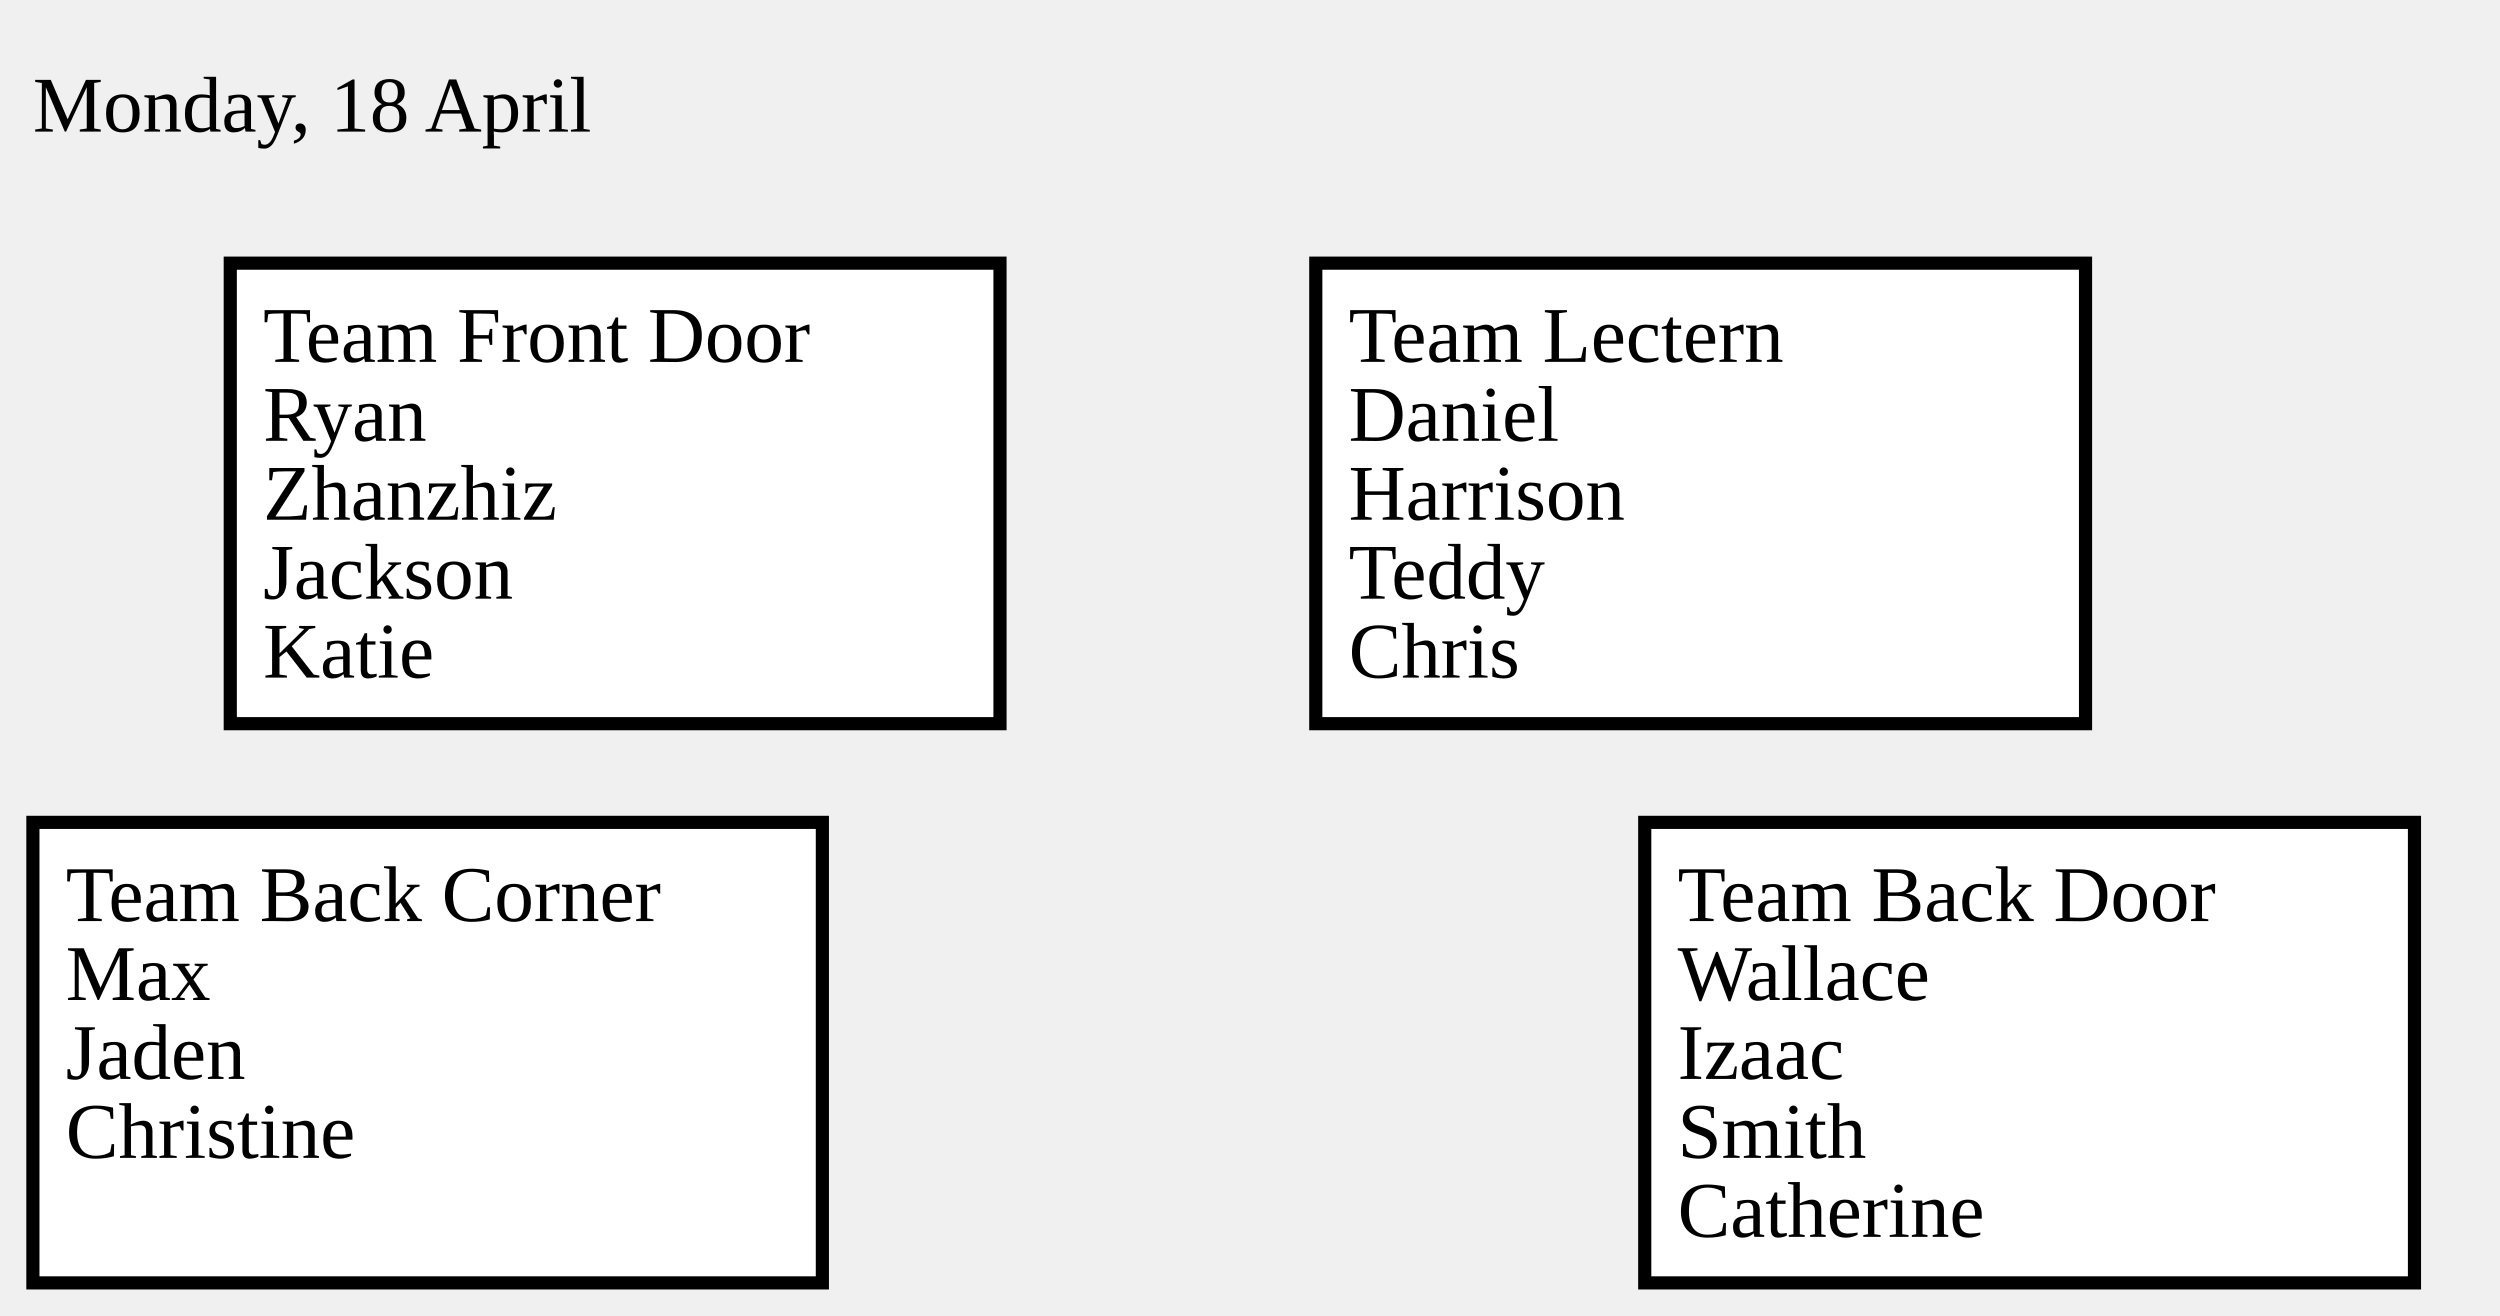
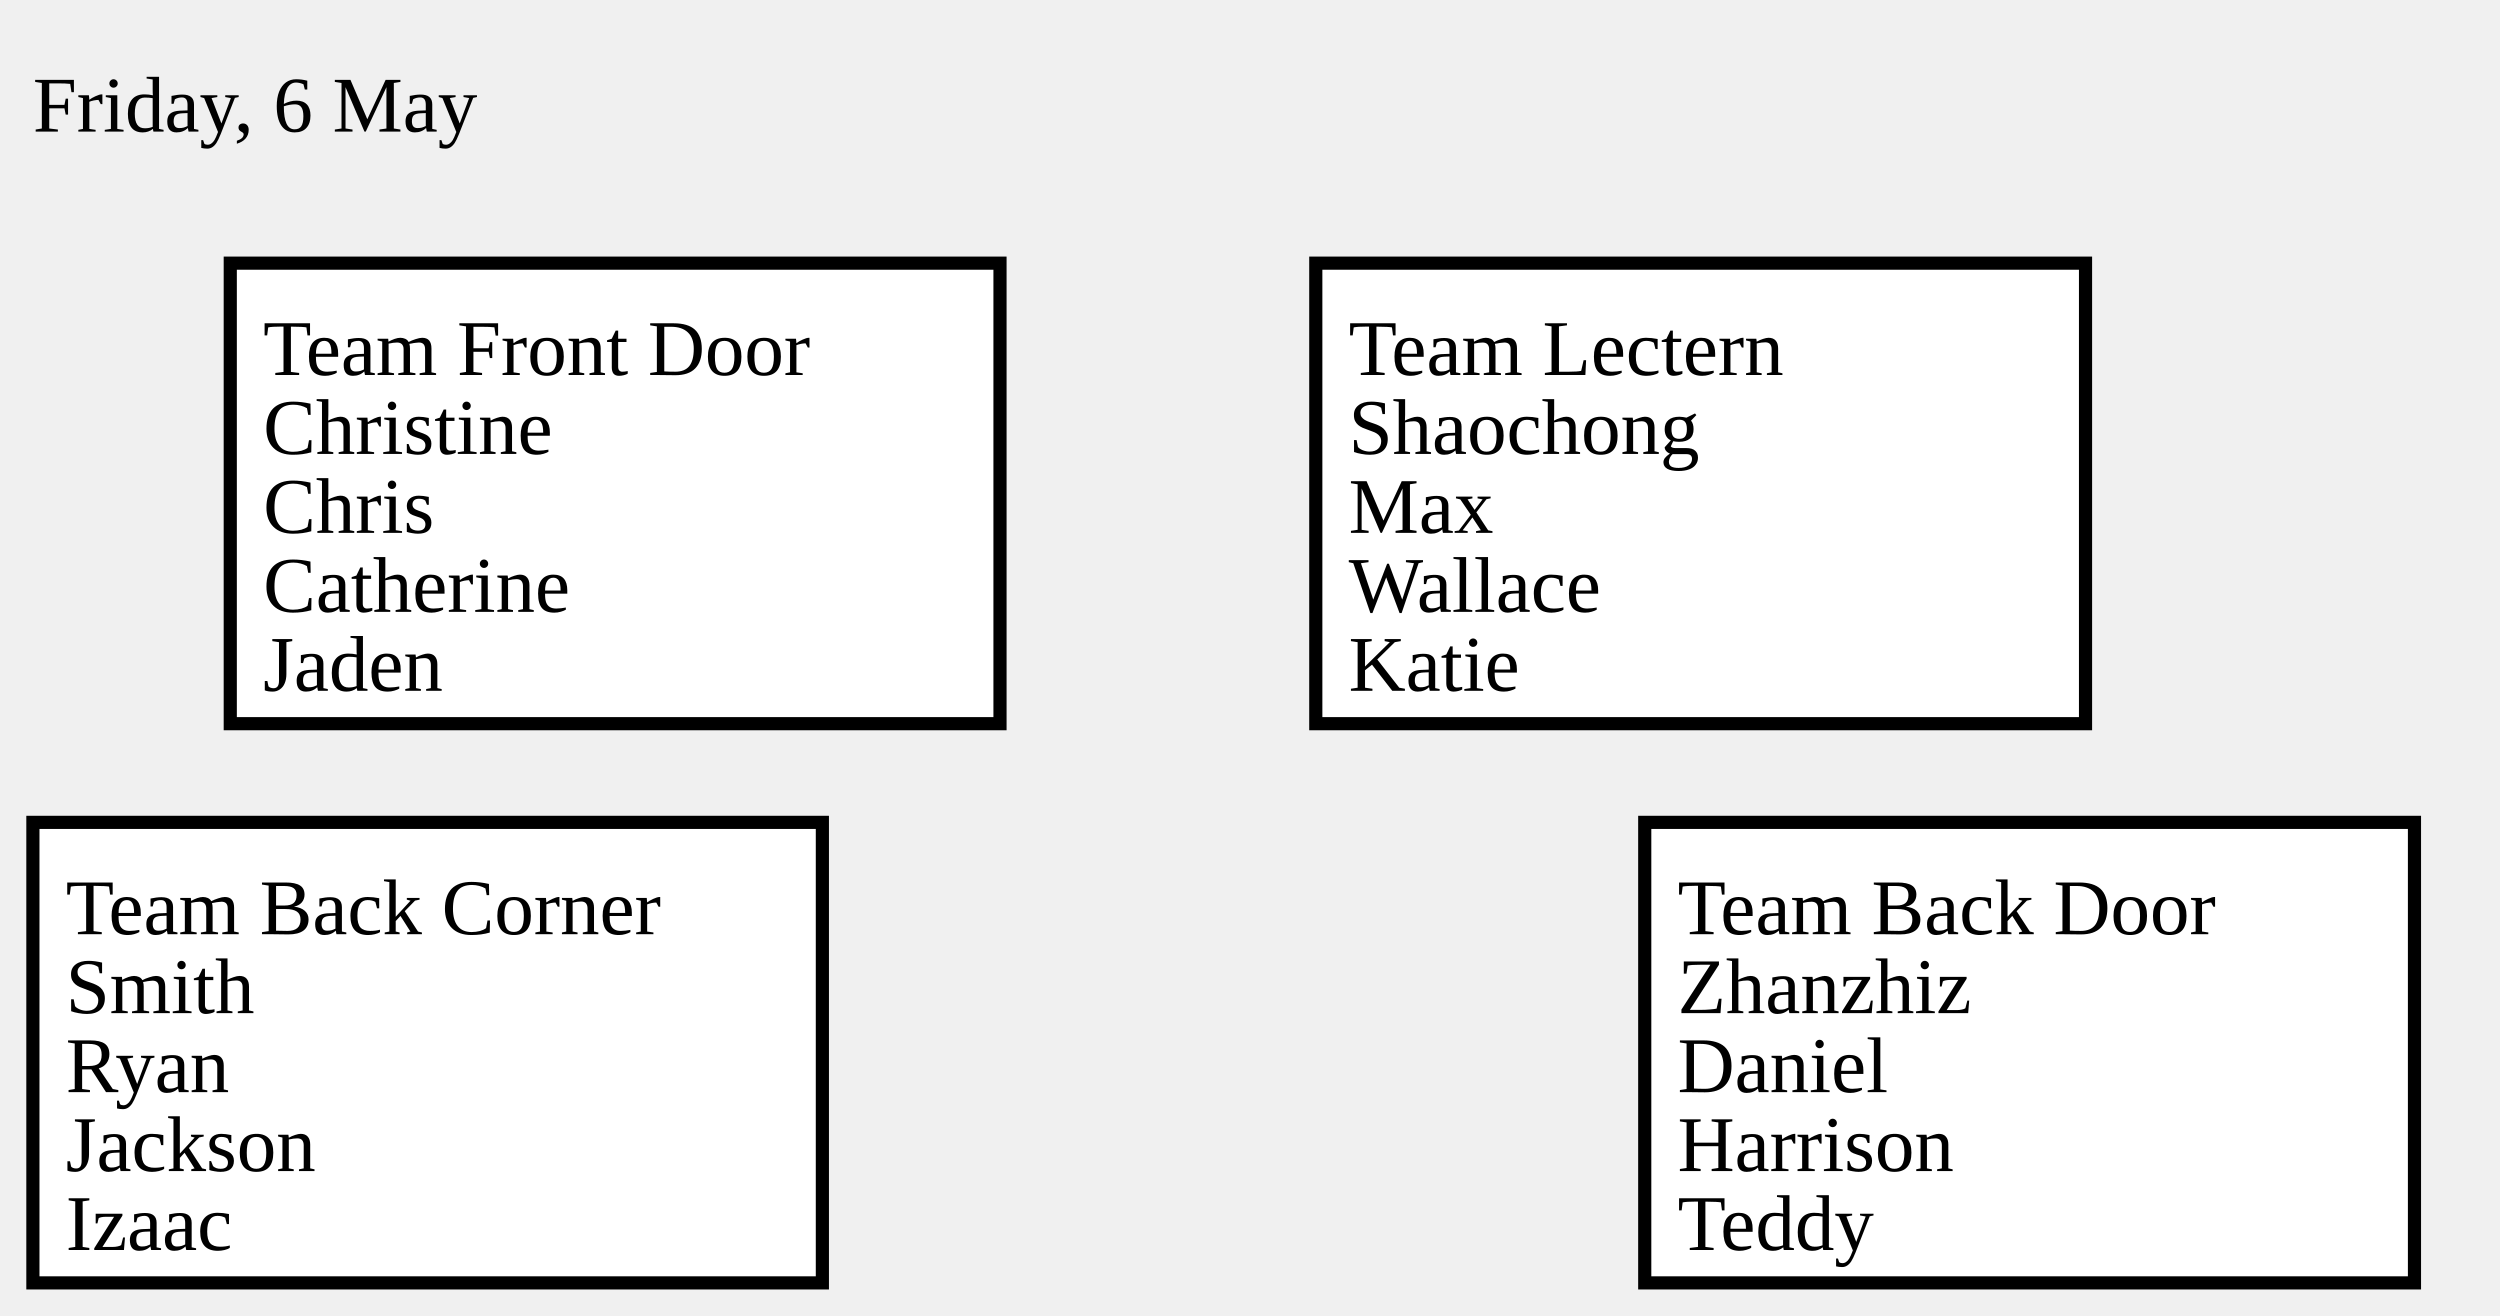
<svg xmlns="http://www.w3.org/2000/svg" width="380" height="200" viewBox="0 -200 380 200">
  <defs>
</defs>
  <rect x="200" y="-160.0" width="117" height="70" fill="#ffffff" stroke-width="2" stroke="black" />
-   <text x="205" y="-145.0" font-size="12" fill="black" dy="0em">Team Lectern</text>
-   <text x="205" y="-133.0" font-size="12" fill="black" dy="0em">Daniel</text>
-   <text x="205" y="-121.0" font-size="12" fill="black" dy="0em">Harrison</text>
-   <text x="205" y="-109.0" font-size="12" fill="black" dy="0em">Teddy</text>
-   <text x="205" y="-97.0" font-size="12" fill="black" dy="0em">Chris</text>
+   <text x="205" y="-143.0" font-size="12" fill="black" dy="0em">Team Lectern</text>
+   <text x="205" y="-131.0" font-size="12" fill="black" dy="0em">Shaochong</text>
+   <text x="205" y="-119.0" font-size="12" fill="black" dy="0em">Max</text>
+   <text x="205" y="-107.0" font-size="12" fill="black" dy="0em">Wallace</text>
+   <text x="205" y="-95.0" font-size="12" fill="black" dy="0em">Katie</text>
  <rect x="5" y="-75.0" width="120" height="70" fill="#ffffff" stroke-width="2" stroke="black" />
-   <text x="10" y="-60.0" font-size="12" fill="black" dy="0em">Team Back Corner</text>
-   <text x="10" y="-48.0" font-size="12" fill="black" dy="0em">Max</text>
-   <text x="10" y="-36.0" font-size="12" fill="black" dy="0em">Jaden</text>
-   <text x="10" y="-24.0" font-size="12" fill="black" dy="0em">Christine</text>
+   <text x="10" y="-58.0" font-size="12" fill="black" dy="0em">Team Back Corner</text>
+   <text x="10" y="-46.0" font-size="12" fill="black" dy="0em">Smith</text>
+   <text x="10" y="-34.0" font-size="12" fill="black" dy="0em">Ryan</text>
+   <text x="10" y="-22.0" font-size="12" fill="black" dy="0em">Jackson</text>
+   <text x="10" y="-10.0" font-size="12" fill="black" dy="0em">Izaac</text>
  <rect x="250" y="-75.0" width="117" height="70" fill="#ffffff" stroke-width="2" stroke="black" />
-   <text x="255" y="-60.0" font-size="12" fill="black" dy="0em">Team Back Door</text>
-   <text x="255" y="-48.0" font-size="12" fill="black" dy="0em">Wallace</text>
-   <text x="255" y="-36.0" font-size="12" fill="black" dy="0em">Izaac</text>
-   <text x="255" y="-24.0" font-size="12" fill="black" dy="0em">Smith</text>
-   <text x="255" y="-12.0" font-size="12" fill="black" dy="0em">Catherine</text>
+   <text x="255" y="-58.0" font-size="12" fill="black" dy="0em">Team Back Door</text>
+   <text x="255" y="-46.0" font-size="12" fill="black" dy="0em">Zhanzhiz</text>
+   <text x="255" y="-34.0" font-size="12" fill="black" dy="0em">Daniel</text>
+   <text x="255" y="-22.0" font-size="12" fill="black" dy="0em">Harrison</text>
+   <text x="255" y="-10.0" font-size="12" fill="black" dy="0em">Teddy</text>
  <rect x="35" y="-160.0" width="117" height="70" fill="#ffffff" stroke-width="2" stroke="black" />
-   <text x="40" y="-145.0" font-size="12" fill="black" dy="0em">Team Front Door</text>
-   <text x="40" y="-133.0" font-size="12" fill="black" dy="0em">Ryan</text>
-   <text x="40" y="-121.0" font-size="12" fill="black" dy="0em">Zhanzhiz</text>
-   <text x="40" y="-109.0" font-size="12" fill="black" dy="0em">Jackson</text>
-   <text x="40" y="-97.0" font-size="12" fill="black" dy="0em">Katie</text>
-   <text x="5" y="-180" font-size="12" fill="black" dy="0em">Monday, 18 April</text>
+   <text x="40" y="-143.0" font-size="12" fill="black" dy="0em">Team Front Door</text>
+   <text x="40" y="-131.0" font-size="12" fill="black" dy="0em">Christine</text>
+   <text x="40" y="-119.0" font-size="12" fill="black" dy="0em">Chris</text>
+   <text x="40" y="-107.0" font-size="12" fill="black" dy="0em">Catherine</text>
+   <text x="40" y="-95.0" font-size="12" fill="black" dy="0em">Jaden</text>
+   <text x="5" y="-180" font-size="12" fill="black" dy="0em">Friday, 6 May</text>
</svg>
